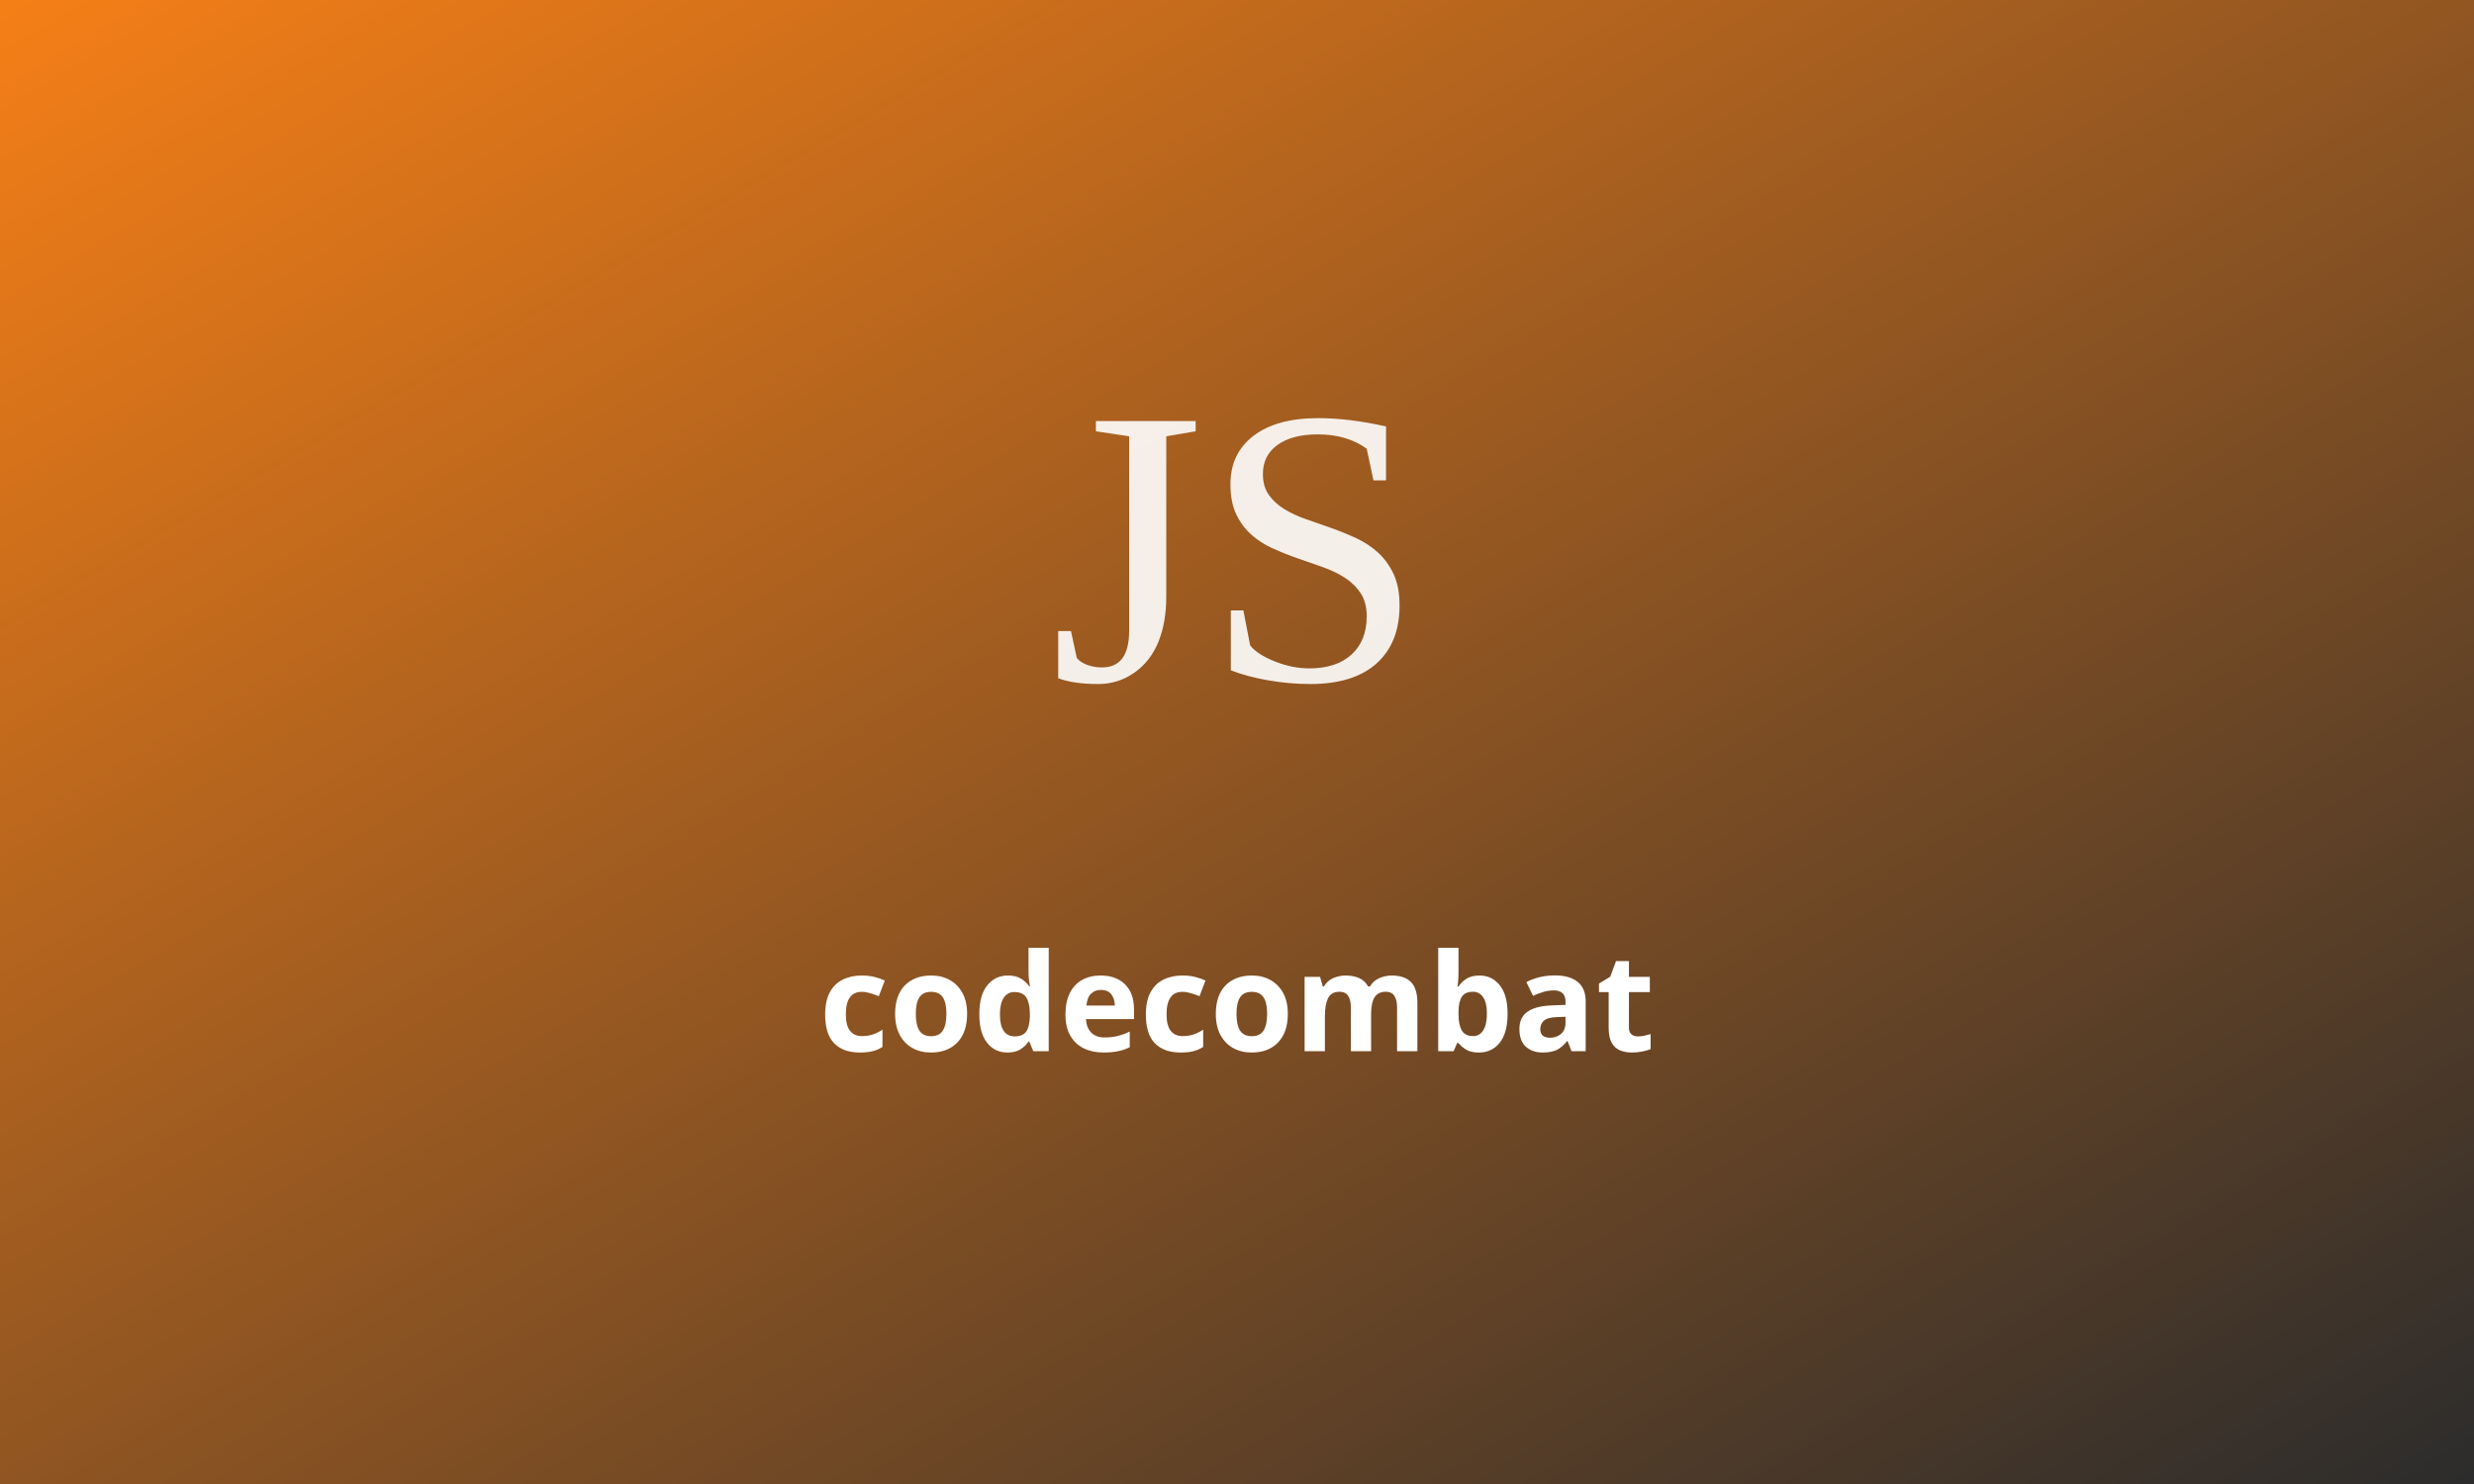
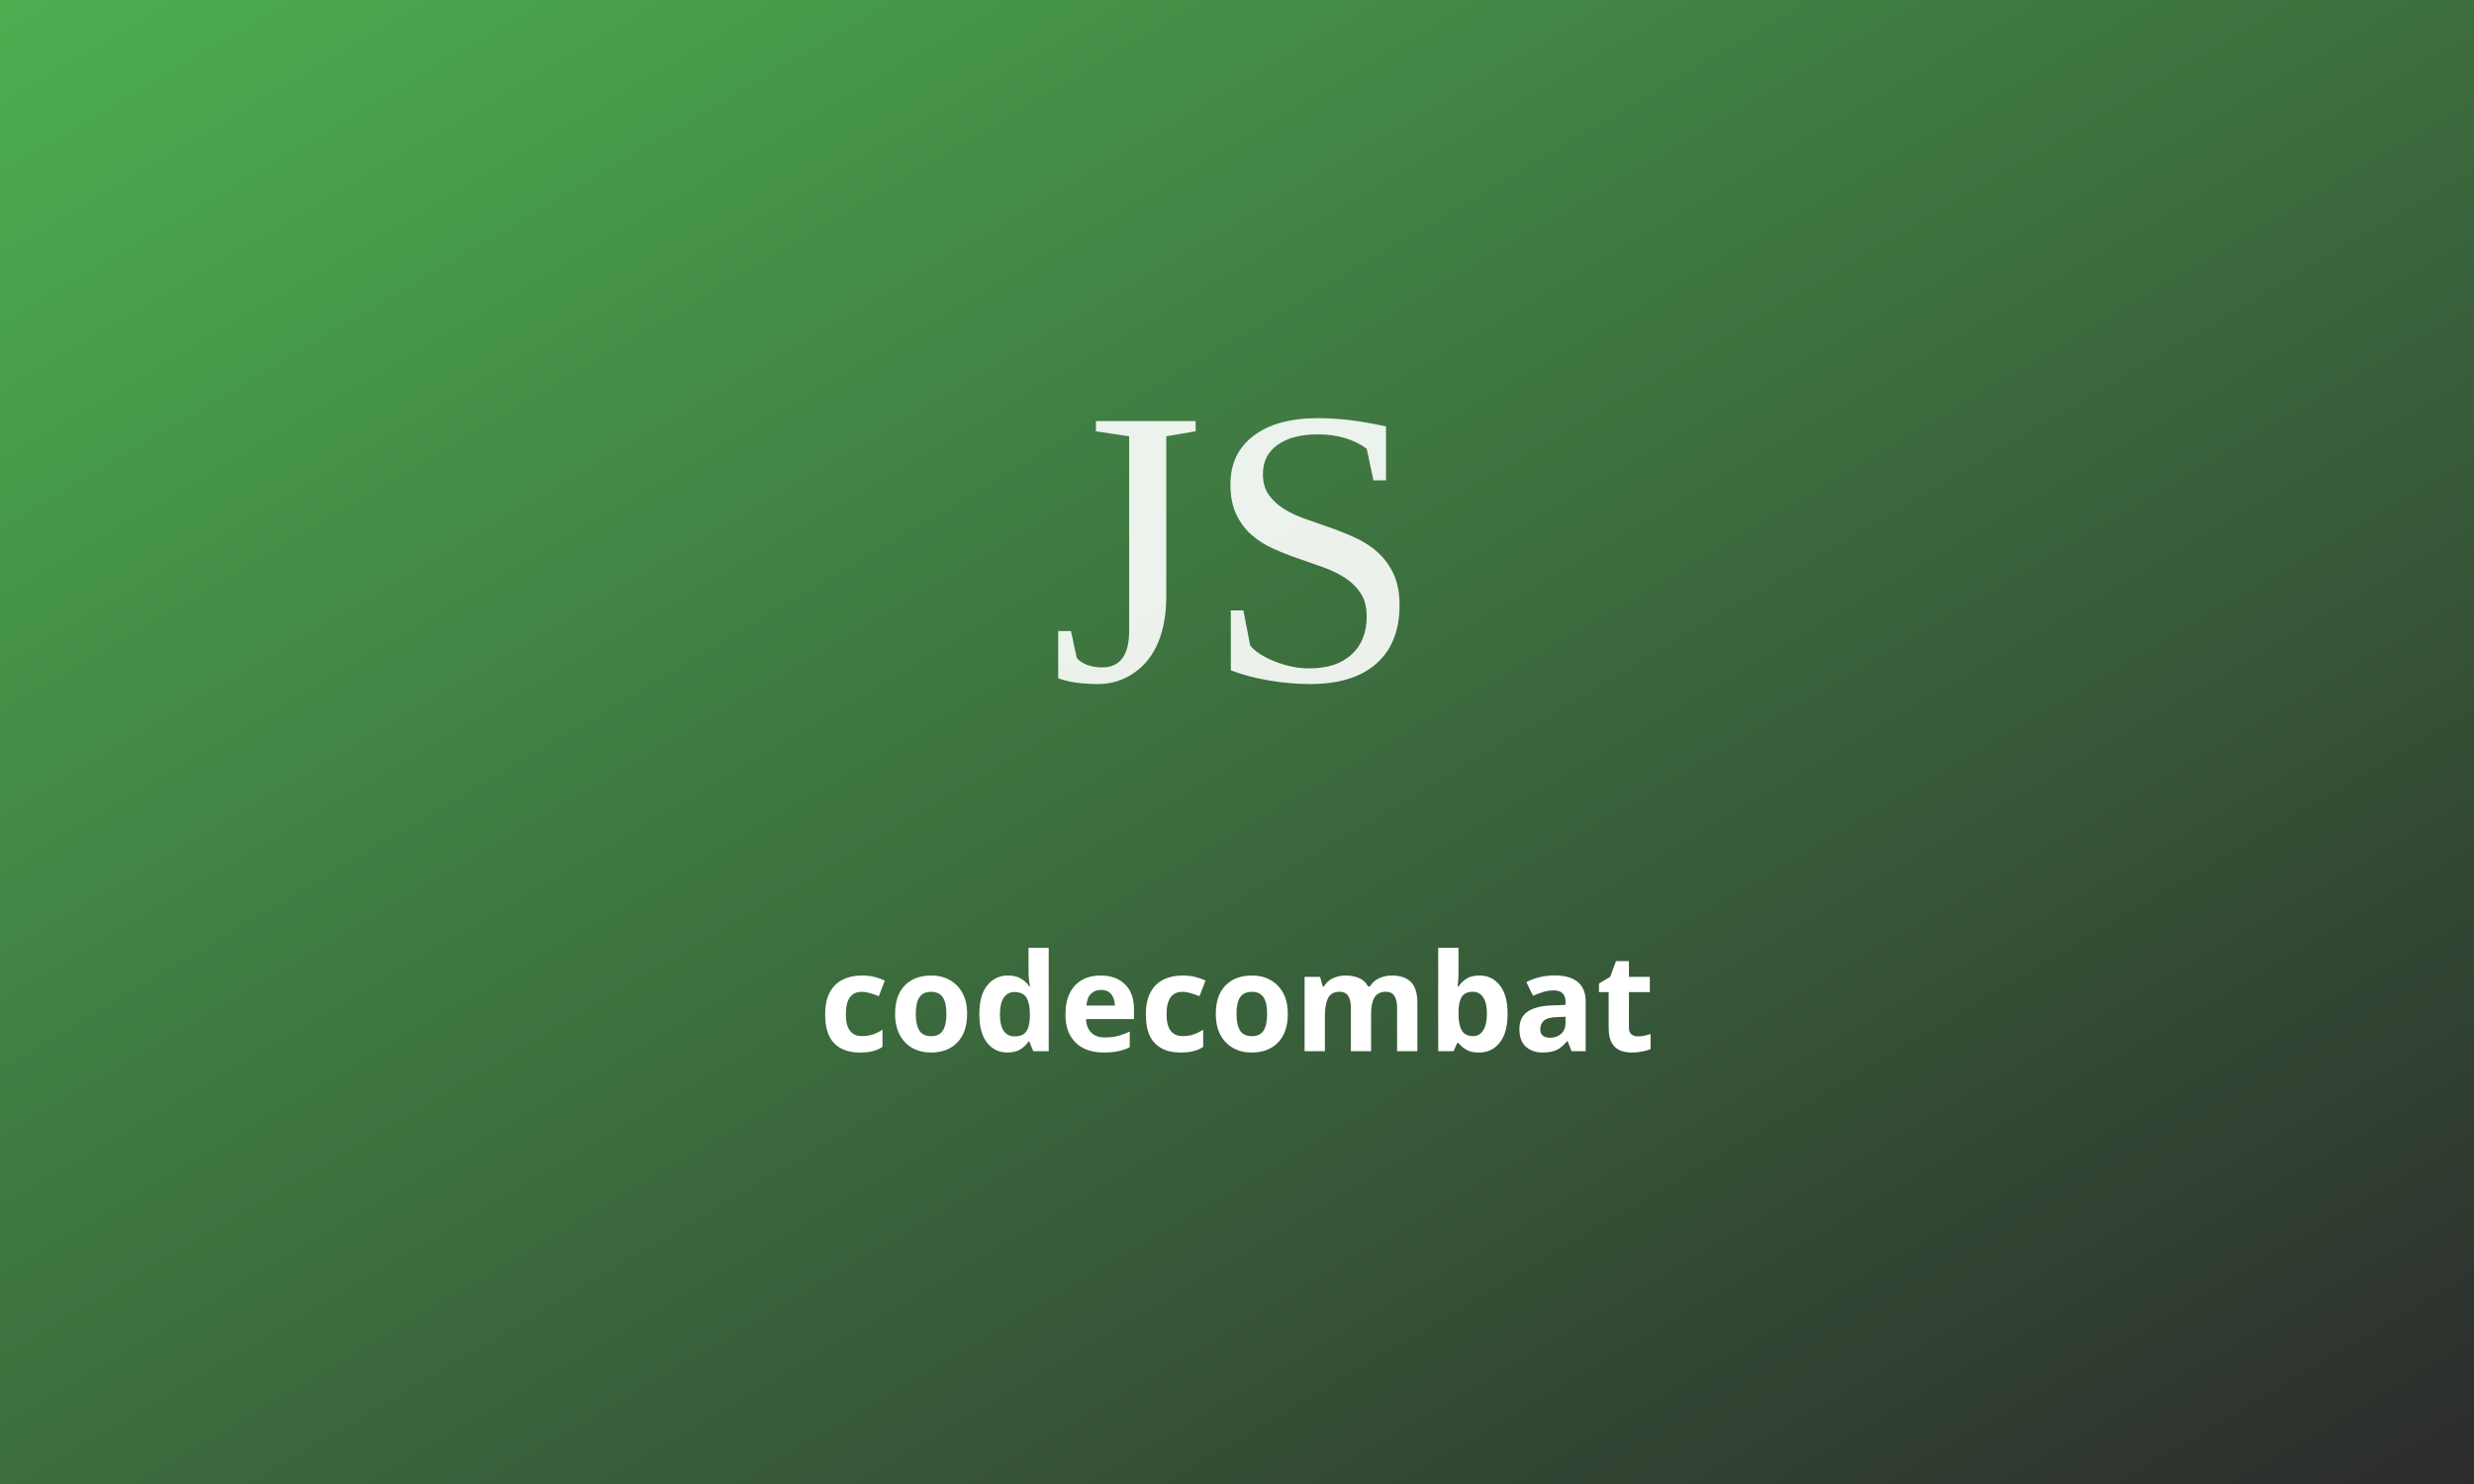
<svg xmlns="http://www.w3.org/2000/svg" width="400" height="240" viewBox="0 0 400 240">
  <defs>
    <linearGradient id="g" x1="0" y1="0" x2="1" y2="1">
-       <stop offset="0%" stop-color="#f57f17" />
+       <stop offset="0%" stop-color="#4caf50" />
      <stop offset="100%" stop-color="#2c2c2c" />
    </linearGradient>
  </defs>
  <rect width="400" height="240" fill="url(#g)" />
  <text x="200" y="110" font-size="64" text-anchor="middle" fill="#fff" opacity="0.9">JS</text>
  <text x="200" y="170" font-size="22" text-anchor="middle" fill="#fff" font-family="sans-serif" font-weight="bold">codecombat</text>
</svg>
